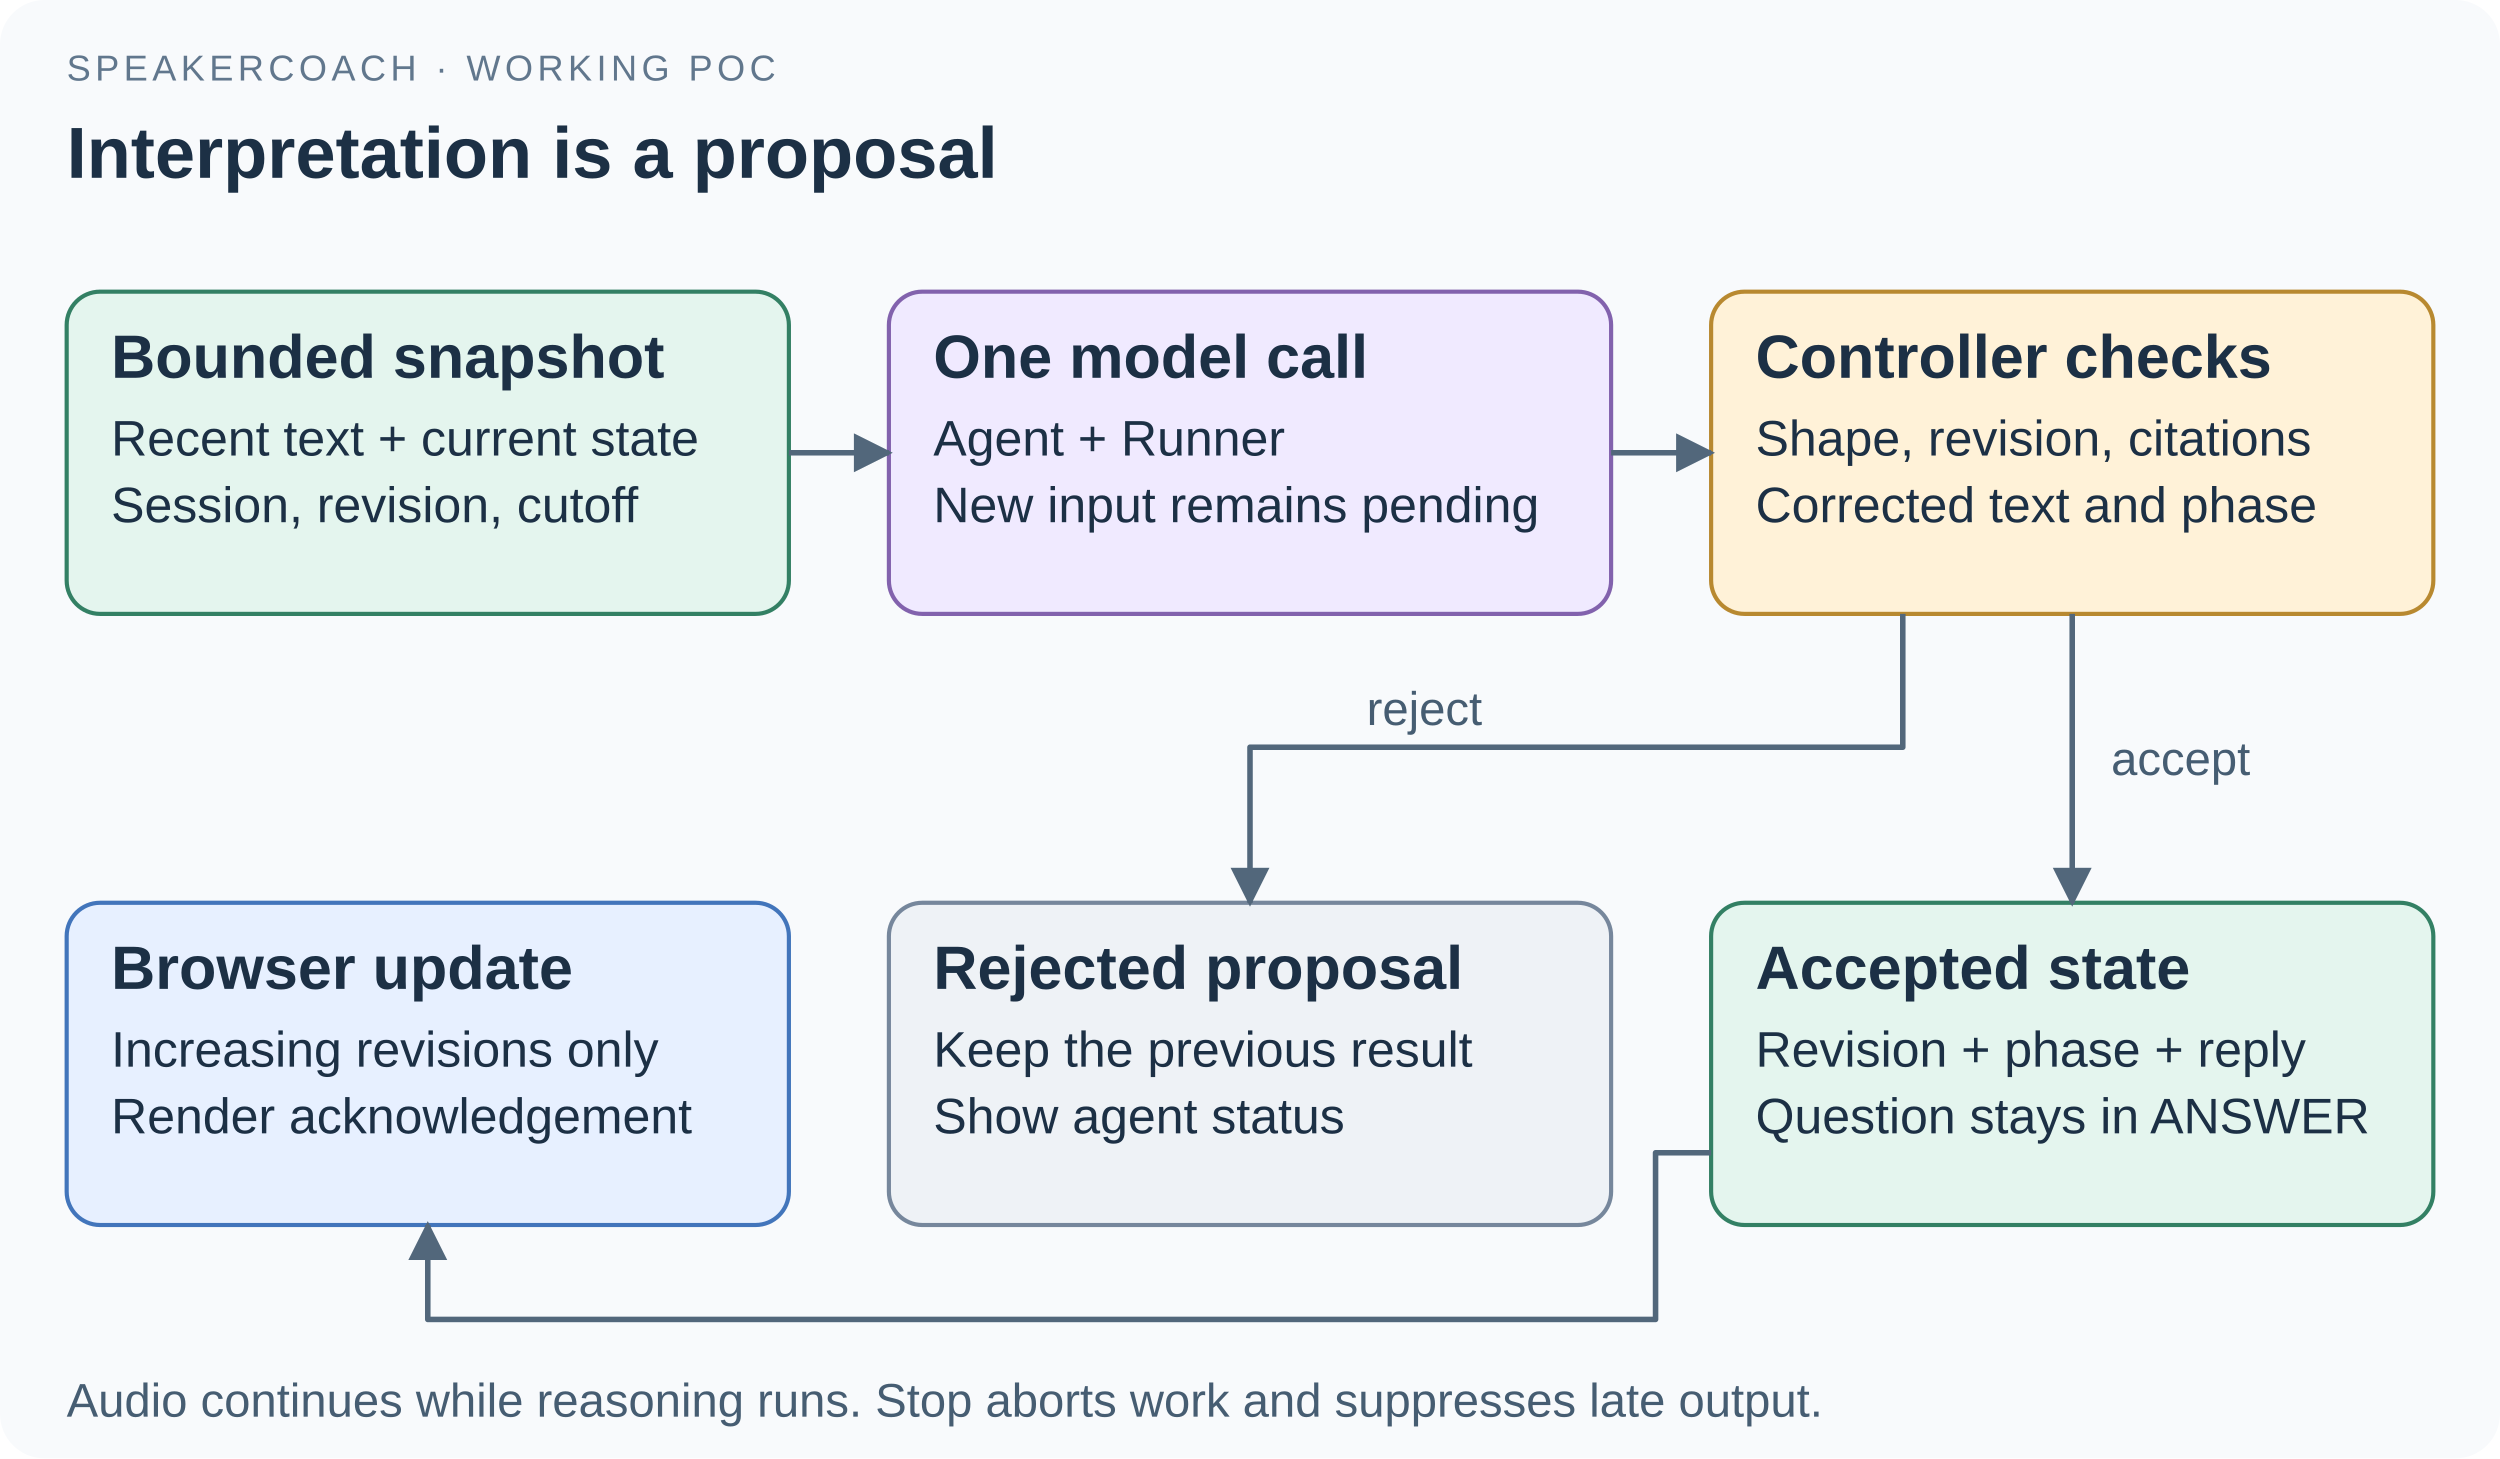
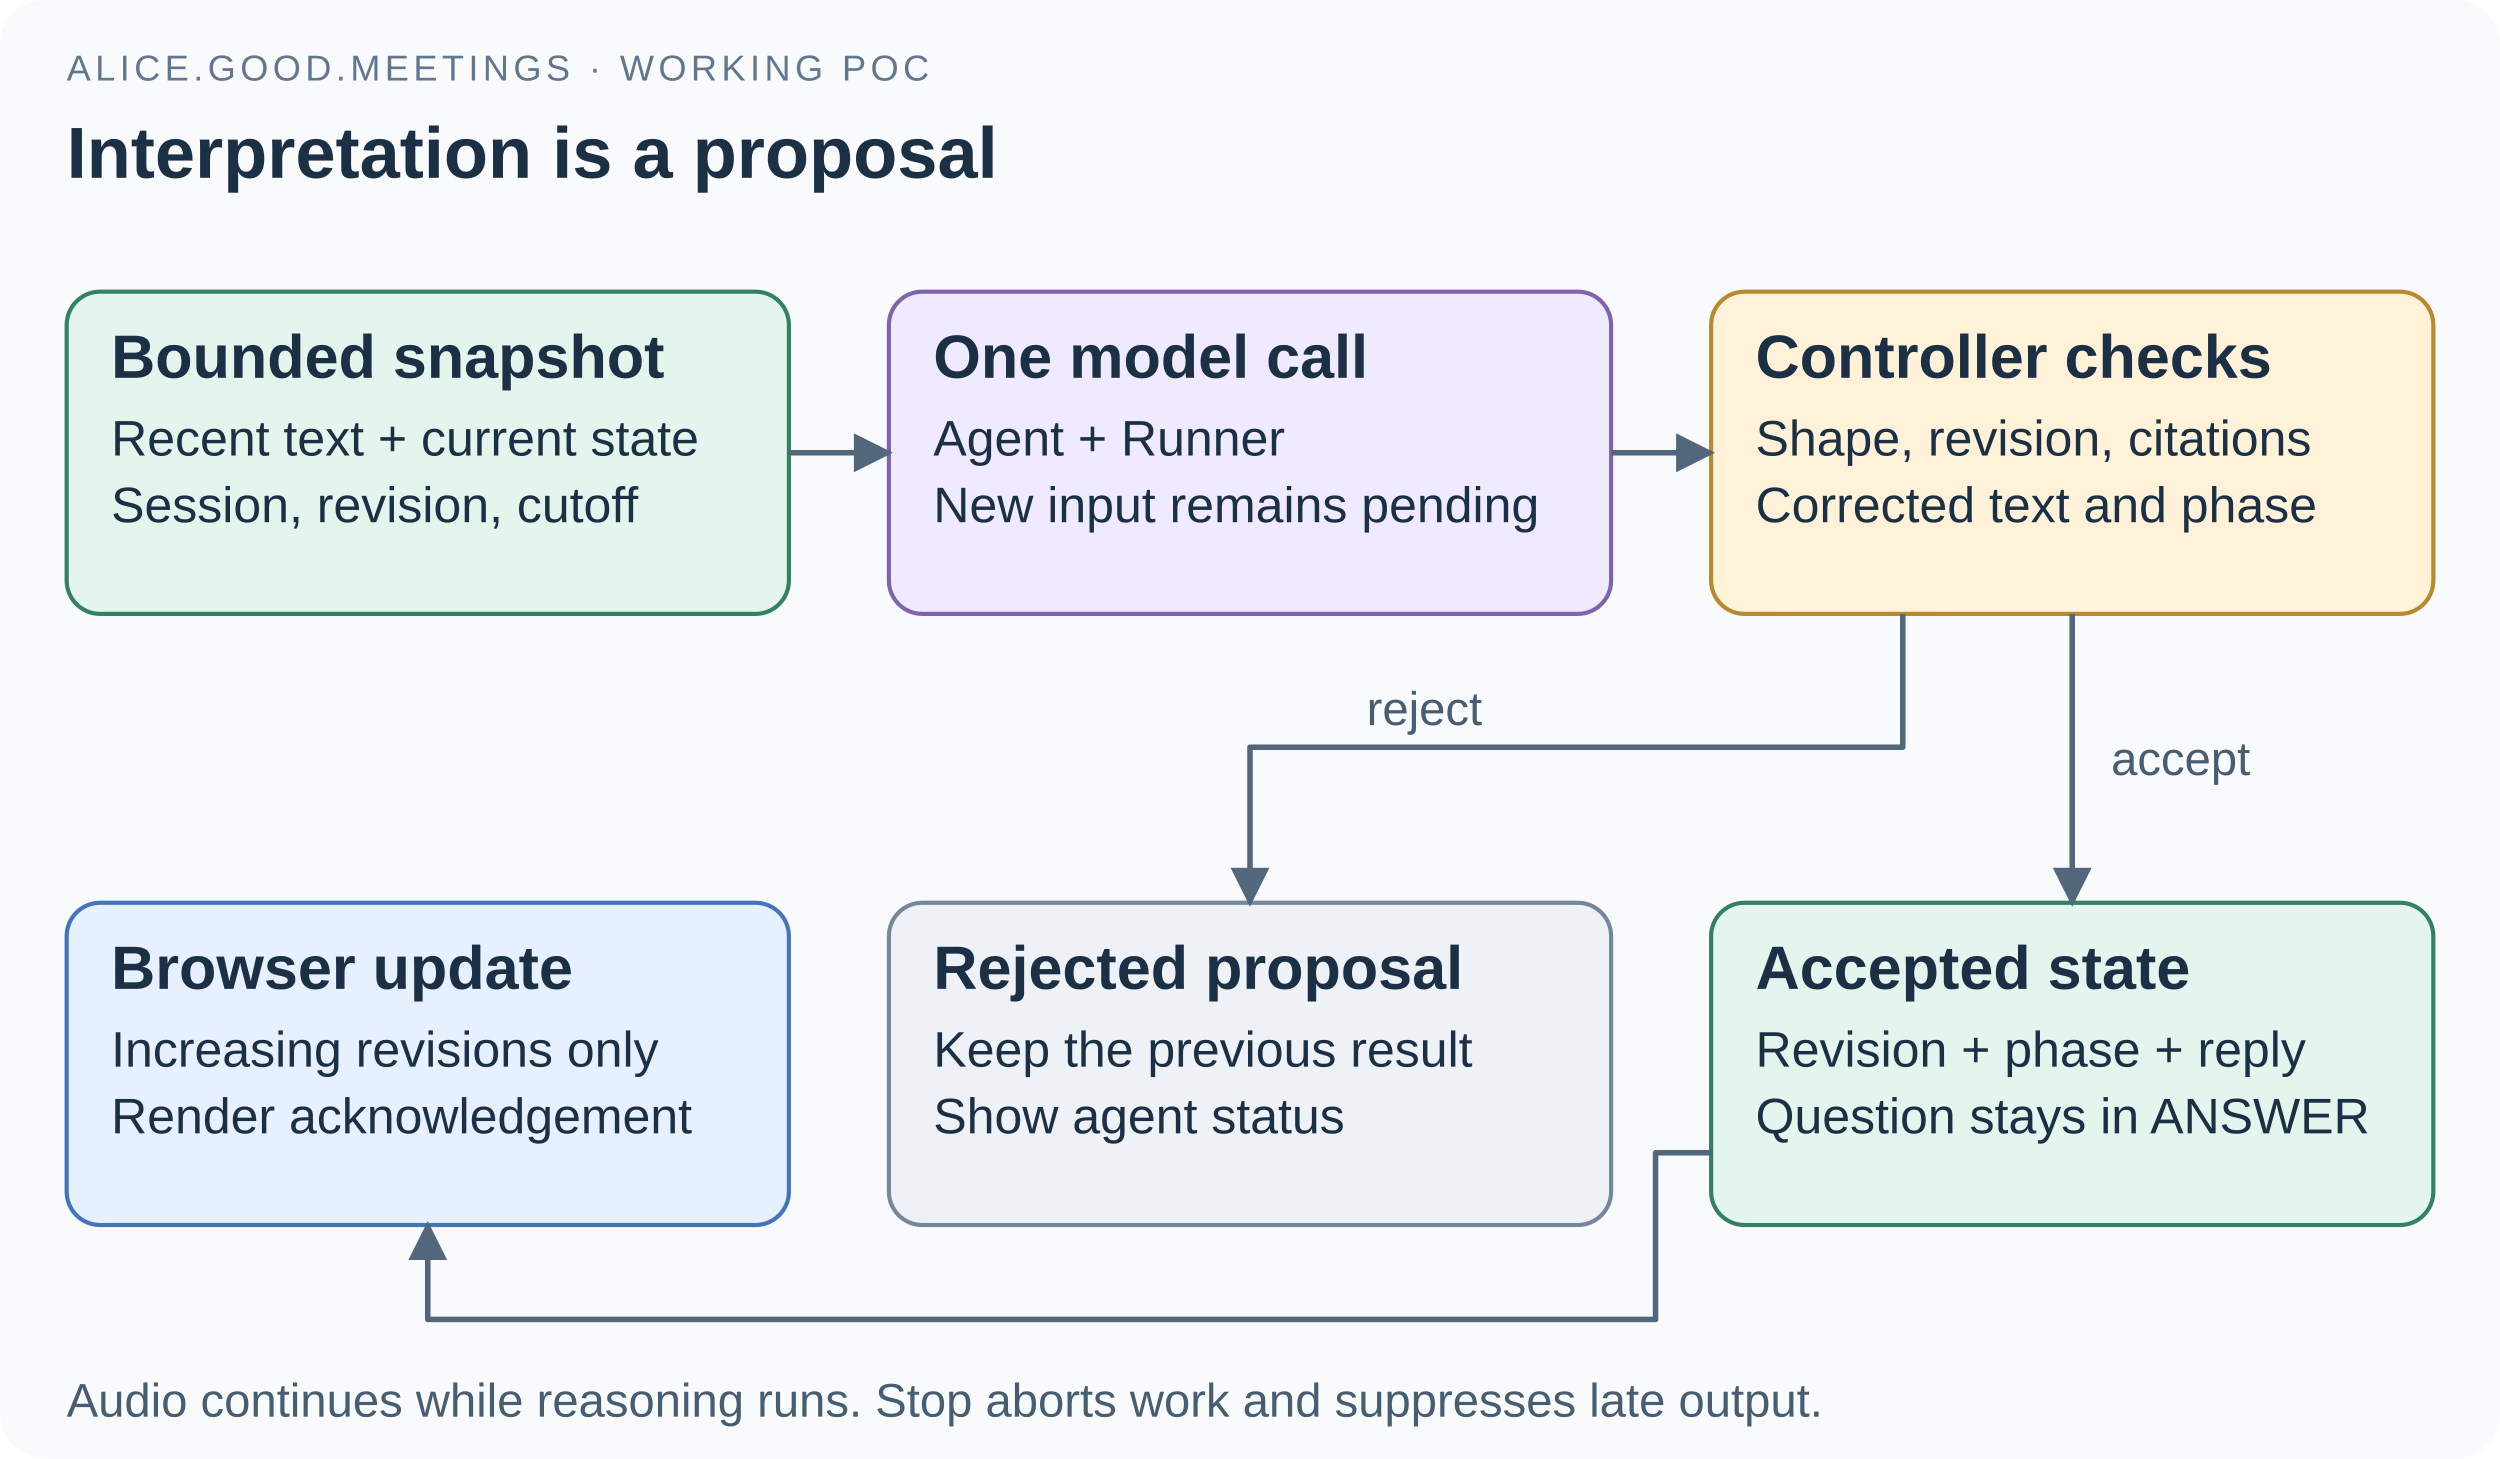
<svg xmlns="http://www.w3.org/2000/svg" width="900" height="525" viewBox="0 0 900 525" role="img" aria-labelledby="title desc">
  <defs>
    <marker id="arrow" viewBox="0 0 10 10" refX="9" refY="5" markerWidth="7" markerHeight="7" orient="auto-start-reverse">
      <path d="M 0 0 L 10 5 L 0 10 z" fill="#52677b" />
    </marker>
  </defs>
  <style>text{font-family:Arial,Helvetica,sans-serif;fill:#1c3045}.node{font-size:22px;font-weight:700}.body{font-size:18px}.label{font-size:17px;fill:#465d72}.zone{font-size:17px;font-weight:700;letter-spacing:1px}.edge{fill:none;stroke:#52677b;stroke-width:2;stroke-linejoin:round}.heading{font-size:26px;font-weight:700}.kicker{font-size:13px;fill:#61778d;letter-spacing:1.6px}</style>
  <rect width="900" height="525" rx="16" fill="#f8fafc" />
-   <text x="24" y="29" class="kicker">SPEAKERCOACH · WORKING POC</text>
+   <text x="24" y="29" class="kicker">ALICE.GOOD.MEETINGS · WORKING POC</text>
  <text x="24" y="64" class="heading">Interpretation is a proposal</text>
  <g>
    <rect x="24" y="105" width="260" height="116" rx="12" fill="#e4f5ee" stroke="#338064" stroke-width="1.5" />
    <text x="40" y="136" class="node">Bounded snapshot</text>
    <text x="40" y="164" class="body">Recent text + current state</text>
    <text x="40" y="188" class="body">Session, revision, cutoff</text>
  </g>
  <g>
    <rect x="320" y="105" width="260" height="116" rx="12" fill="#f0eaff" stroke="#8262ad" stroke-width="1.5" />
    <text x="336" y="136" class="node">One model call</text>
    <text x="336" y="164" class="body">Agent + Runner</text>
    <text x="336" y="188" class="body">New input remains pending</text>
  </g>
  <g>
    <rect x="616" y="105" width="260" height="116" rx="12" fill="#fff2d8" stroke="#b88930" stroke-width="1.5" />
    <text x="632" y="136" class="node">Controller checks</text>
    <text x="632" y="164" class="body">Shape, revision, citations</text>
    <text x="632" y="188" class="body">Corrected text and phase</text>
  </g>
  <path d="M284 163 H320" class="edge" marker-end="url(#arrow)" />
  <path d="M580 163 H616" class="edge" marker-end="url(#arrow)" />
  <g>
    <rect x="616" y="325" width="260" height="116" rx="12" fill="#e4f5ee" stroke="#338064" stroke-width="1.5" />
    <text x="632" y="356" class="node">Accepted state</text>
    <text x="632" y="384" class="body">Revision + phase + reply</text>
    <text x="632" y="408" class="body">Question stays in ANSWER</text>
  </g>
  <g>
    <rect x="24" y="325" width="260" height="116" rx="12" fill="#e7f0ff" stroke="#4275bb" stroke-width="1.5" />
    <text x="40" y="356" class="node">Browser update</text>
    <text x="40" y="384" class="body">Increasing revisions only</text>
    <text x="40" y="408" class="body">Render acknowledgement</text>
  </g>
  <g>
    <rect x="320" y="325" width="260" height="116" rx="12" fill="#eef2f6" stroke="#76879c" stroke-width="1.5" />
    <text x="336" y="356" class="node">Rejected proposal</text>
    <text x="336" y="384" class="body">Keep the previous result</text>
    <text x="336" y="408" class="body">Show agent status</text>
  </g>
  <path d="M746 221 V325" class="edge" marker-end="url(#arrow)" />
  <text x="760" y="279" class="label">accept</text>
  <path d="M685 221 V269 H450 V325" class="edge" marker-end="url(#arrow)" />
  <text x="492" y="261" class="label">reject</text>
  <path d="M616 415 H596 V475 H154 V441" class="edge" marker-end="url(#arrow)" />
  <text x="24" y="510" class="label">Audio continues while reasoning runs. Stop aborts work and suppresses late output.</text>
</svg>
